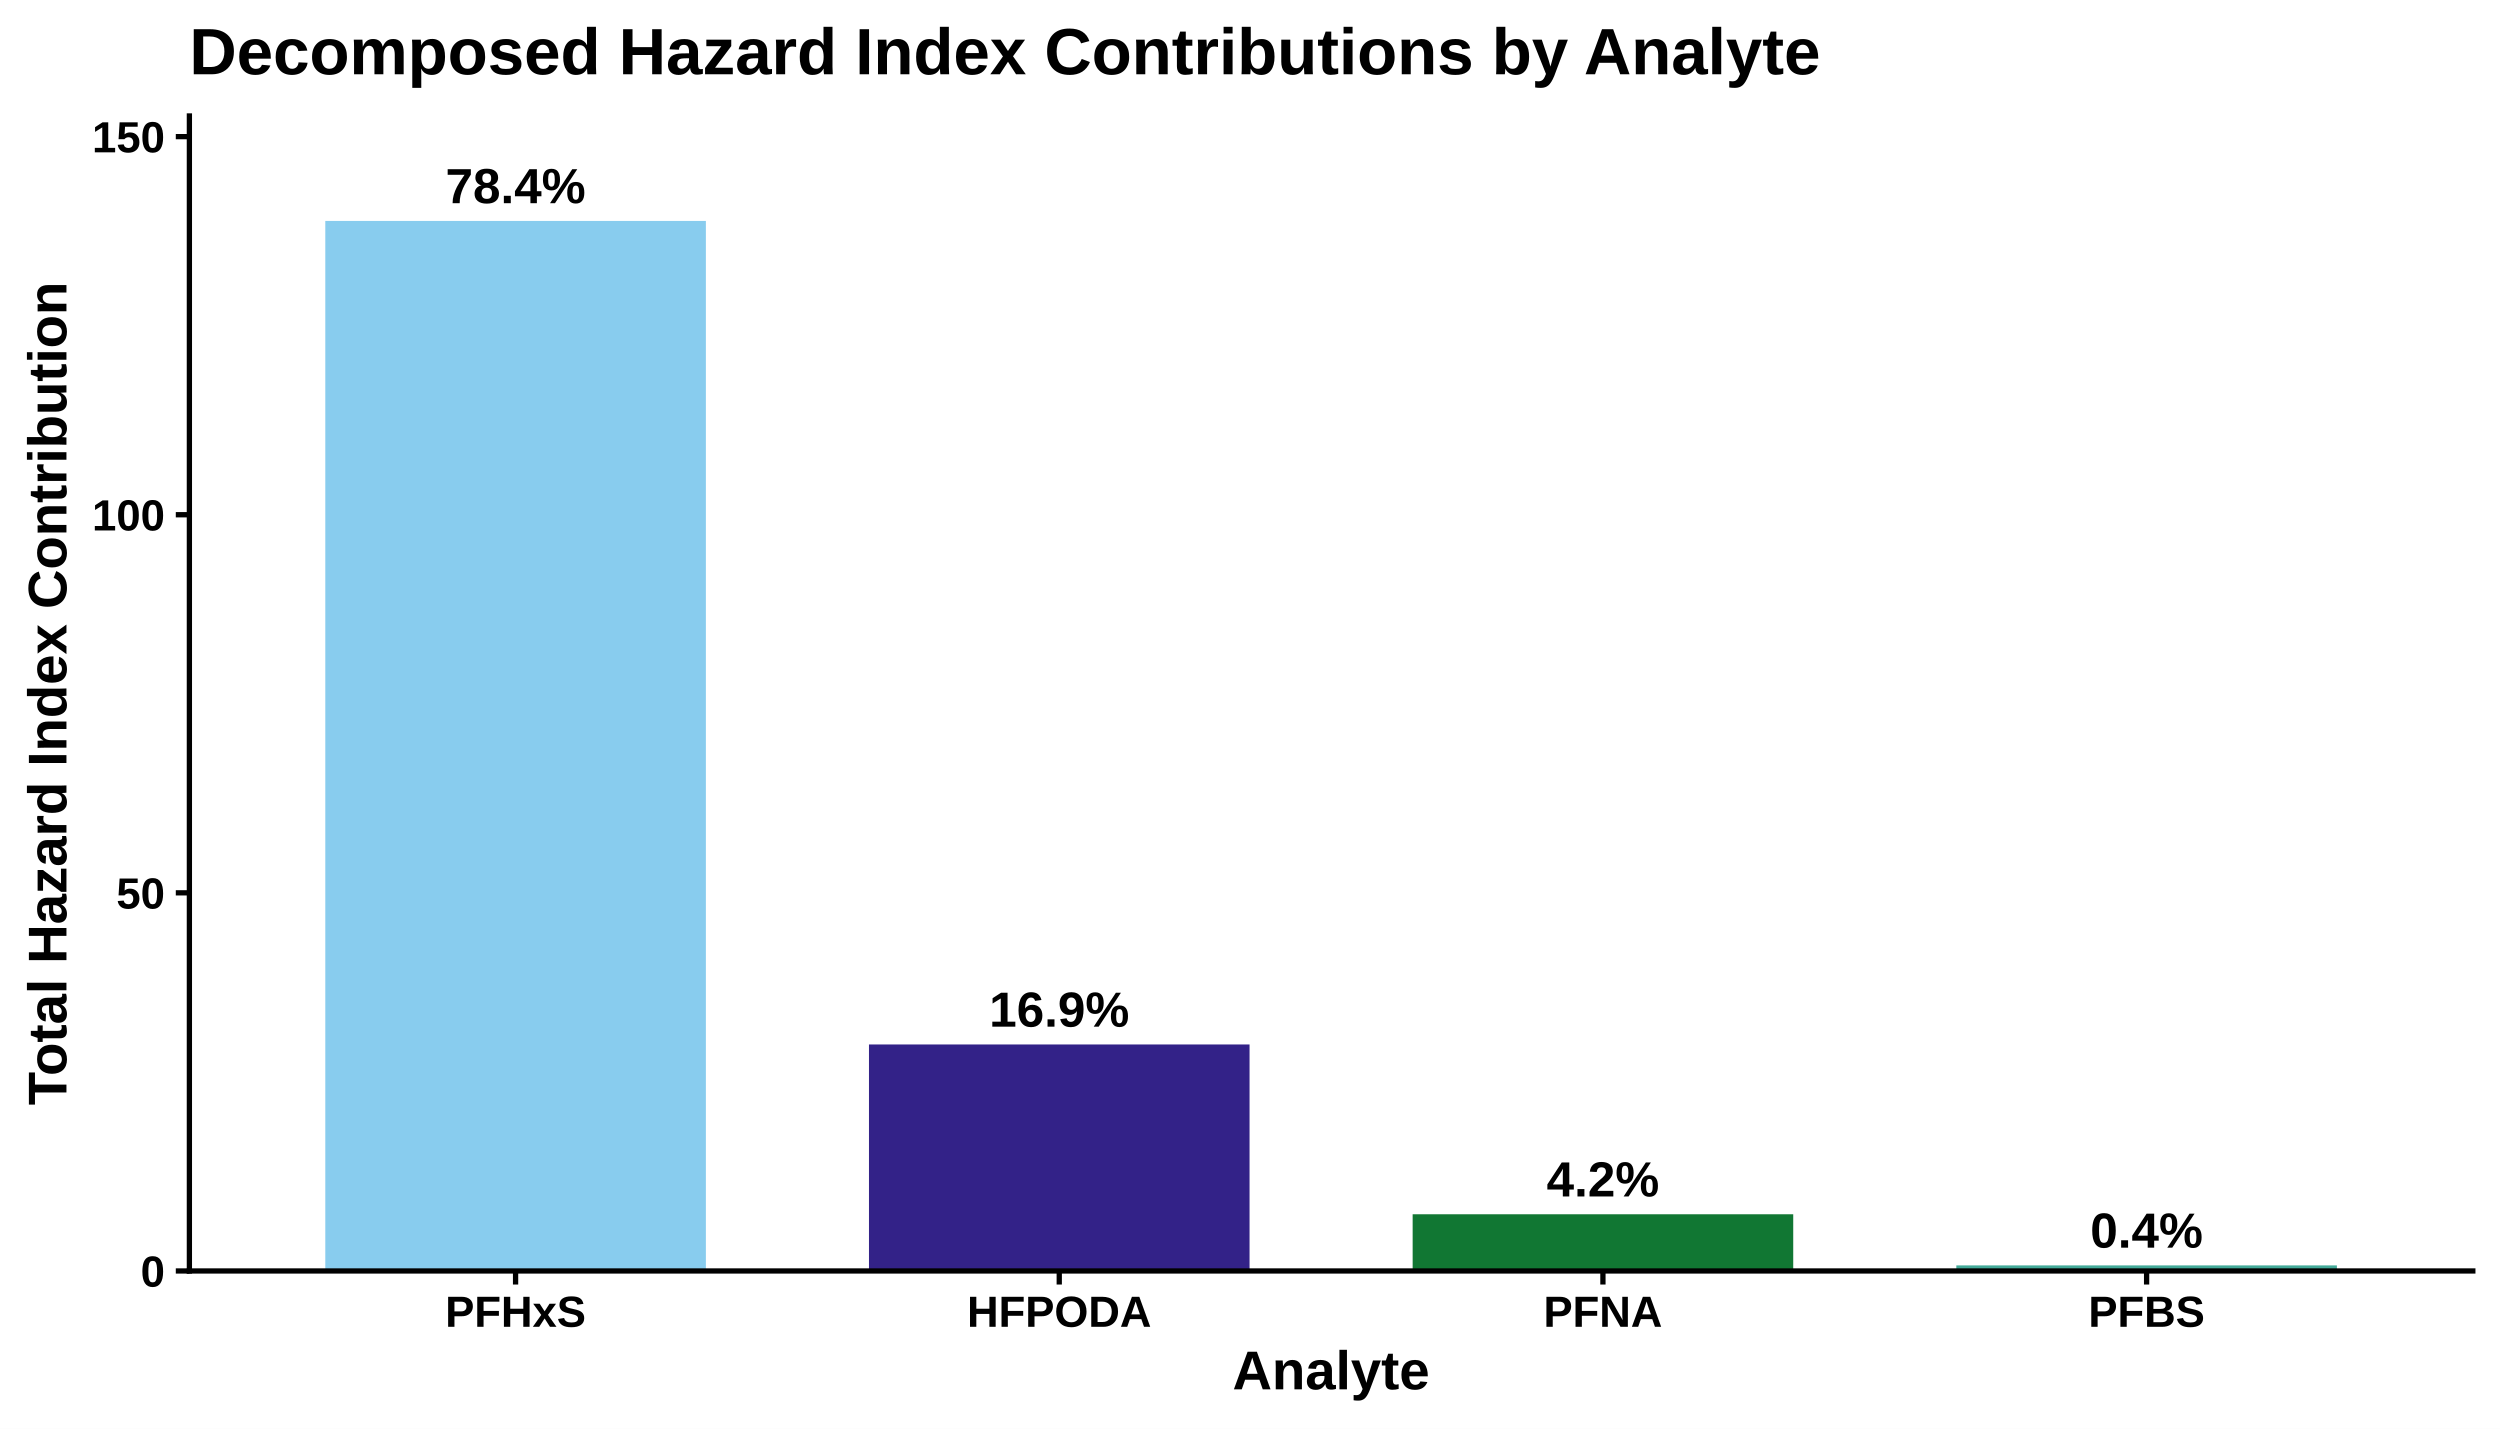
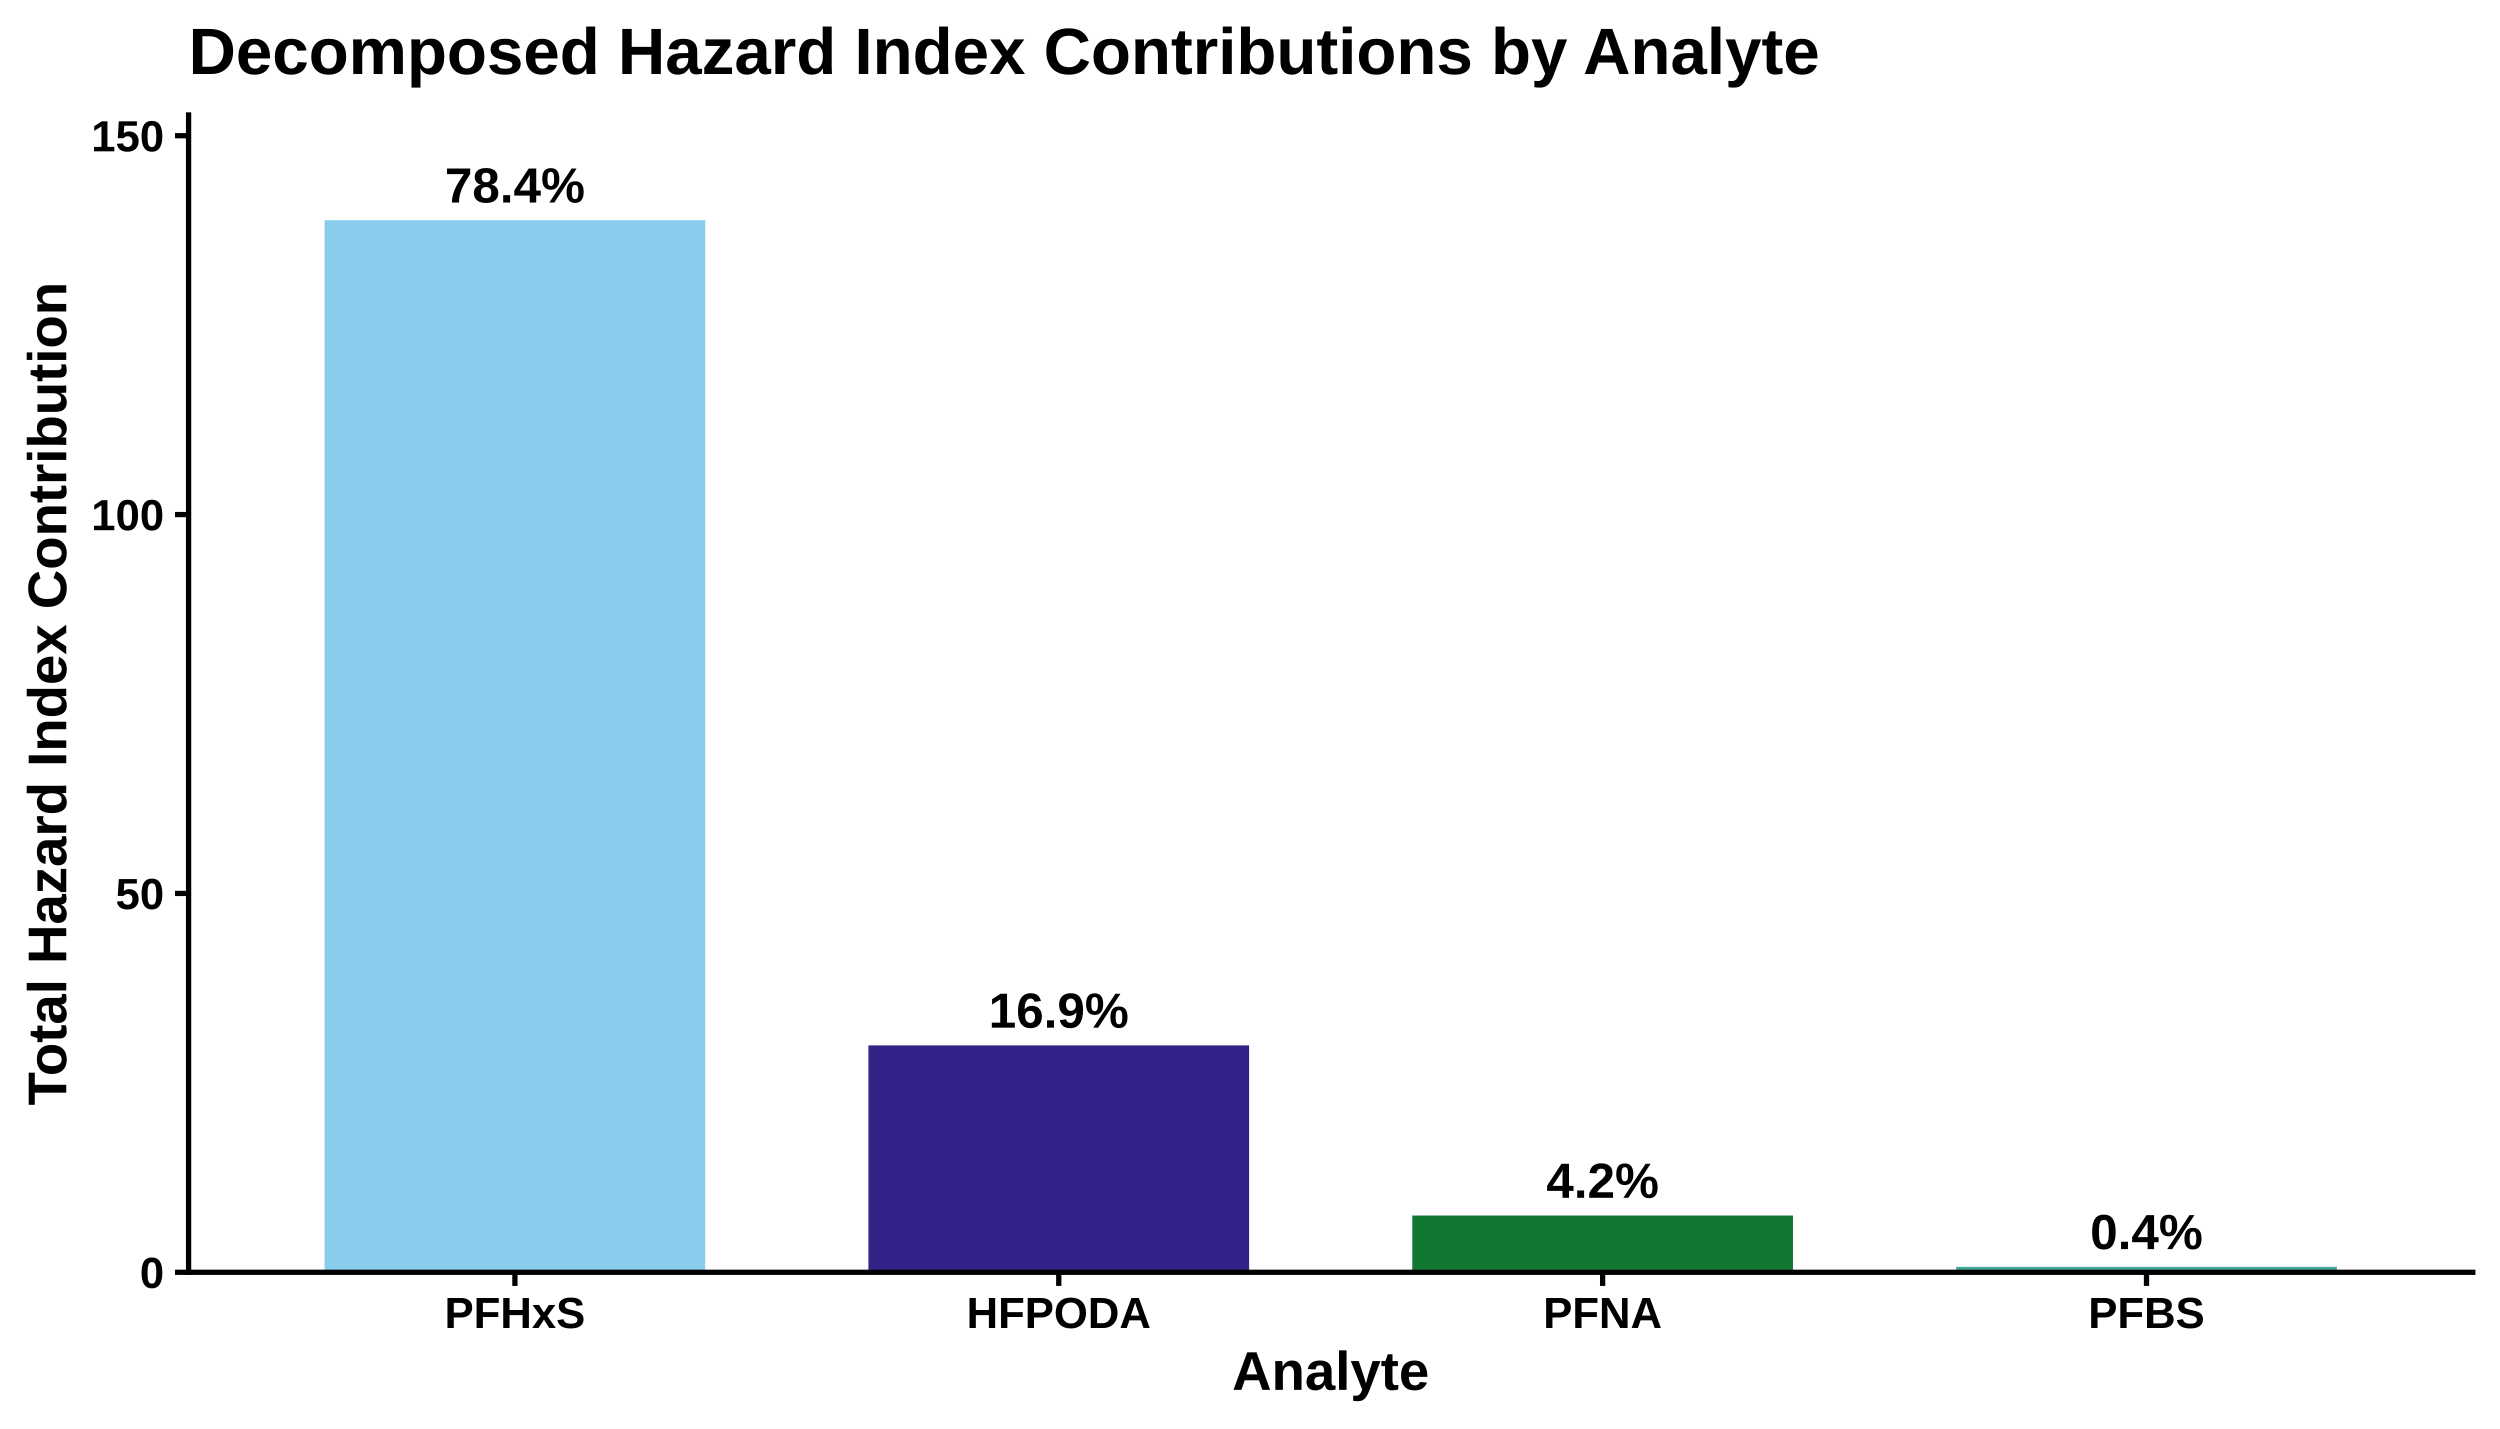
- <svg xmlns="http://www.w3.org/2000/svg" class="svglite" width="1008.00pt" height="576.00pt" viewBox="0 0 1008.00 576.00">
-   <defs>
-     <style type="text/css">
+ <svg xmlns="http://www.w3.org/2000/svg" width="1008.00pt" height="576.00pt" viewBox="0 0 1008.00 576.00">
+   <g class="svglite">
+     <defs>
+       <style type="text/css">
    .svglite line, .svglite polyline, .svglite polygon, .svglite path, .svglite rect, .svglite circle {
      fill: none;
      stroke: #000000;
      stroke-linecap: round;
      stroke-linejoin: round;
      stroke-miterlimit: 10.00;
    }
    .svglite text {
      white-space: pre;
    }
+     .svglite g.glyphgroup path {
+       fill: inherit;
+       stroke: none;
+     }
  </style>
-   </defs>
-   <rect width="100%" height="100%" style="stroke: none; fill: #FFFFFF;" />
-   <defs>
-     <clipPath id="cpMC4wMHwxMDA4LjAwfDAuMDB8NTc2LjAw">
-       <rect x="0.00" y="0.00" width="1008.00" height="576.00" />
-     </clipPath>
-   </defs>
-   <g clip-path="url(#cpMC4wMHwxMDA4LjAwfDAuMDB8NTc2LjAw)">
-     <rect x="0.00" y="0.00" width="1008.00" height="576.00" style="stroke-width: 2.13; stroke: none; fill: #FFFFFF;" />
-   </g>
-   <defs>
-     <clipPath id="cpNzYuMzZ8OTk3LjA0fDQ2Ljc1fDUxMi40NQ==">
-       <rect x="76.36" y="46.75" width="920.69" height="465.70" />
-     </clipPath>
-   </defs>
-   <g clip-path="url(#cpNzYuMzZ8OTk3LjA0fDQ2Ljc1fDUxMi40NQ==)">
-     <rect x="76.36" y="46.75" width="920.69" height="465.70" style="stroke-width: 2.13; stroke: none; fill: #FFFFFF;" />
-     <rect x="131.16" y="89.09" width="153.45" height="423.36" style="stroke-width: 2.13; stroke: none; stroke-linecap: butt; stroke-linejoin: miter; fill: #88CCEE;" />
-     <rect x="350.37" y="421.13" width="153.45" height="91.32" style="stroke-width: 2.13; stroke: none; stroke-linecap: butt; stroke-linejoin: miter; fill: #332288;" />
-     <rect x="569.58" y="489.58" width="153.45" height="22.87" style="stroke-width: 2.13; stroke: none; stroke-linecap: butt; stroke-linejoin: miter; fill: #117733;" />
-     <rect x="788.79" y="510.22" width="153.45" height="2.23" style="stroke-width: 2.13; stroke: none; stroke-linecap: butt; stroke-linejoin: miter; fill: #44AA99;" />
-     <text x="207.88" y="81.92" text-anchor="middle" style="font-size: 19.92px; font-weight: bold; font-family: &quot;Arial&quot;;" textLength="56.46px" lengthAdjust="spacingAndGlyphs">78.4%</text>
-     <text x="427.09" y="413.96" text-anchor="middle" style="font-size: 19.92px; font-weight: bold; font-family: &quot;Arial&quot;;" textLength="56.46px" lengthAdjust="spacingAndGlyphs">16.9%</text>
-     <text x="646.30" y="482.41" text-anchor="middle" style="font-size: 19.92px; font-weight: bold; font-family: &quot;Arial&quot;;" textLength="45.38px" lengthAdjust="spacingAndGlyphs">4.2%</text>
-     <text x="865.51" y="503.05" text-anchor="middle" style="font-size: 19.92px; font-weight: bold; font-family: &quot;Arial&quot;;" textLength="45.38px" lengthAdjust="spacingAndGlyphs">0.4%</text>
-   </g>
-   <g clip-path="url(#cpMC4wMHwxMDA4LjAwfDAuMDB8NTc2LjAw)">
-     <polyline points="76.36,512.45 76.36,46.75 " style="stroke-width: 2.13; stroke-linecap: square;" />
-     <text x="66.49" y="518.78" text-anchor="end" style="font-size: 17.60px; font-weight: bold; font-family: &quot;Arial&quot;;" textLength="9.78px" lengthAdjust="spacingAndGlyphs">0</text>
-     <text x="66.49" y="366.33" text-anchor="end" style="font-size: 17.60px; font-weight: bold; font-family: &quot;Arial&quot;;" textLength="19.57px" lengthAdjust="spacingAndGlyphs">50</text>
-     <text x="66.49" y="213.87" text-anchor="end" style="font-size: 17.60px; font-weight: bold; font-family: &quot;Arial&quot;;" textLength="29.35px" lengthAdjust="spacingAndGlyphs">100</text>
-     <text x="66.49" y="61.42" text-anchor="end" style="font-size: 17.60px; font-weight: bold; font-family: &quot;Arial&quot;;" textLength="29.35px" lengthAdjust="spacingAndGlyphs">150</text>
-     <polyline points="70.88,512.45 76.36,512.45 " style="stroke-width: 2.13; stroke-linecap: butt;" />
-     <polyline points="70.88,359.99 76.36,359.99 " style="stroke-width: 2.13; stroke-linecap: butt;" />
-     <polyline points="70.88,207.54 76.36,207.54 " style="stroke-width: 2.13; stroke-linecap: butt;" />
-     <polyline points="70.88,55.09 76.36,55.09 " style="stroke-width: 2.13; stroke-linecap: butt;" />
-     <polyline points="76.36,512.45 997.04,512.45 " style="stroke-width: 2.13; stroke-linecap: square;" />
-     <polyline points="207.88,517.93 207.88,512.45 " style="stroke-width: 2.13; stroke-linecap: butt;" />
-     <polyline points="427.09,517.93 427.09,512.45 " style="stroke-width: 2.13; stroke-linecap: butt;" />
-     <polyline points="646.30,517.93 646.30,512.45 " style="stroke-width: 2.13; stroke-linecap: butt;" />
-     <polyline points="865.51,517.93 865.51,512.45 " style="stroke-width: 2.13; stroke-linecap: butt;" />
-     <text x="207.88" y="534.97" text-anchor="middle" style="font-size: 17.60px; font-weight: bold; font-family: &quot;Arial&quot;;" textLength="56.71px" lengthAdjust="spacingAndGlyphs">PFHxS</text>
-     <text x="427.09" y="534.97" text-anchor="middle" style="font-size: 17.60px; font-weight: bold; font-family: &quot;Arial&quot;;" textLength="74.30px" lengthAdjust="spacingAndGlyphs">HFPODA</text>
-     <text x="646.30" y="534.97" text-anchor="middle" style="font-size: 17.60px; font-weight: bold; font-family: &quot;Arial&quot;;" textLength="47.90px" lengthAdjust="spacingAndGlyphs">PFNA</text>
-     <text x="865.51" y="534.97" text-anchor="middle" style="font-size: 17.60px; font-weight: bold; font-family: &quot;Arial&quot;;" textLength="46.93px" lengthAdjust="spacingAndGlyphs">PFBS</text>
-     <text x="536.70" y="560.17" text-anchor="middle" style="font-size: 22.00px; font-weight: bold; font-family: &quot;Arial&quot;;" textLength="79.50px" lengthAdjust="spacingAndGlyphs">Analyte</text>
-     <text transform="translate(26.79,279.60) rotate(-90)" text-anchor="middle" style="font-size: 22.00px; font-weight: bold; font-family: &quot;Arial&quot;;" textLength="333.75px" lengthAdjust="spacingAndGlyphs">Total Hazard Index Contribution</text>
-     <text x="76.36" y="29.95" style="font-size: 26.40px; font-weight: bold; font-family: &quot;Arial&quot;;" textLength="658.32px" lengthAdjust="spacingAndGlyphs">Decomposed Hazard Index Contributions by Analyte</text>
+     </defs>
+     <rect width="100%" height="100%" style="stroke: none; fill: #FFFFFF;" />
+     <defs>
+       <clipPath id="cpMC4wMHwxMDA4LjAwfDAuMDB8NTc2LjAw">
+         <rect x="0.00" y="0.00" width="1008.00" height="576.00" />
+       </clipPath>
+     </defs>
+     <g clip-path="url(#cpMC4wMHwxMDA4LjAwfDAuMDB8NTc2LjAw)">
+       <rect x="0.00" y="0.00" width="1008.00" height="576.00" style="stroke-width: 2.13; stroke: none; fill: #FFFFFF;" />
+     </g>
+     <defs>
+       <clipPath id="cpNzYuMDR8OTk3LjA0fDQ2LjM3fDUxMy4wMA==">
+         <rect x="76.04" y="46.37" width="921.01" height="466.63" />
+       </clipPath>
+     </defs>
+     <g clip-path="url(#cpNzYuMDR8OTk3LjA0fDQ2LjM3fDUxMy4wMA==)">
+       <rect x="76.04" y="46.37" width="921.01" height="466.63" style="stroke-width: 2.13; stroke: none; fill: #FFFFFF;" />
+       <rect x="130.86" y="88.79" width="153.50" height="424.21" style="stroke-width: 2.13; stroke: none; stroke-linecap: butt; stroke-linejoin: miter; fill: #88CCEE;" />
+       <rect x="350.14" y="421.50" width="153.50" height="91.50" style="stroke-width: 2.13; stroke: none; stroke-linecap: butt; stroke-linejoin: miter; fill: #332288;" />
+       <rect x="569.43" y="490.09" width="153.50" height="22.91" style="stroke-width: 2.13; stroke: none; stroke-linecap: butt; stroke-linejoin: miter; fill: #117733;" />
+       <rect x="788.72" y="510.77" width="153.50" height="2.23" style="stroke-width: 2.13; stroke: none; stroke-linecap: butt; stroke-linejoin: miter; fill: #44AA99;" />
+       <text x="207.61" y="81.66" text-anchor="middle" style="font-size: 19.92px; font-weight: bold; font-family: &quot;Arial&quot;;" textLength="56.47px" lengthAdjust="spacingAndGlyphs">78.4%</text>
+       <text x="426.89" y="414.37" text-anchor="middle" style="font-size: 19.92px; font-weight: bold; font-family: &quot;Arial&quot;;" textLength="56.47px" lengthAdjust="spacingAndGlyphs">16.9%</text>
+       <text x="646.18" y="482.96" text-anchor="middle" style="font-size: 19.92px; font-weight: bold; font-family: &quot;Arial&quot;;" textLength="45.39px" lengthAdjust="spacingAndGlyphs">4.2%</text>
+       <text x="865.47" y="503.64" text-anchor="middle" style="font-size: 19.92px; font-weight: bold; font-family: &quot;Arial&quot;;" textLength="45.39px" lengthAdjust="spacingAndGlyphs">0.4%</text>
+     </g>
+     <g clip-path="url(#cpMC4wMHwxMDA4LjAwfDAuMDB8NTc2LjAw)">
+       <polyline points="76.04,513.00 76.04,46.37 " style="stroke-width: 2.13; stroke-linecap: square;" />
+       <text x="66.17" y="519.30" text-anchor="end" style="font-size: 17.60px; font-weight: bold; font-family: &quot;Arial&quot;;" textLength="9.78px" lengthAdjust="spacingAndGlyphs">0</text>
+       <text x="66.17" y="366.54" text-anchor="end" style="font-size: 17.60px; font-weight: bold; font-family: &quot;Arial&quot;;" textLength="19.56px" lengthAdjust="spacingAndGlyphs">50</text>
+       <text x="66.17" y="213.78" text-anchor="end" style="font-size: 17.60px; font-weight: bold; font-family: &quot;Arial&quot;;" textLength="29.34px" lengthAdjust="spacingAndGlyphs">100</text>
+       <text x="66.17" y="61.02" text-anchor="end" style="font-size: 17.60px; font-weight: bold; font-family: &quot;Arial&quot;;" textLength="29.34px" lengthAdjust="spacingAndGlyphs">150</text>
+       <polyline points="70.56,513.00 76.04,513.00 " style="stroke-width: 2.13; stroke-linecap: butt;" />
+       <polyline points="70.56,360.24 76.04,360.24 " style="stroke-width: 2.13; stroke-linecap: butt;" />
+       <polyline points="70.56,207.48 76.04,207.48 " style="stroke-width: 2.13; stroke-linecap: butt;" />
+       <polyline points="70.56,54.72 76.04,54.72 " style="stroke-width: 2.13; stroke-linecap: butt;" />
+       <polyline points="76.04,513.00 997.04,513.00 " style="stroke-width: 2.13; stroke-linecap: square;" />
+       <polyline points="207.61,518.48 207.61,513.00 " style="stroke-width: 2.13; stroke-linecap: butt;" />
+       <polyline points="426.89,518.48 426.89,513.00 " style="stroke-width: 2.13; stroke-linecap: butt;" />
+       <polyline points="646.18,518.48 646.18,513.00 " style="stroke-width: 2.13; stroke-linecap: butt;" />
+       <polyline points="865.47,518.48 865.47,513.00 " style="stroke-width: 2.13; stroke-linecap: butt;" />
+       <text x="207.61" y="535.46" text-anchor="middle" style="font-size: 17.60px; font-weight: bold; font-family: &quot;Arial&quot;;" textLength="56.70px" lengthAdjust="spacingAndGlyphs">PFHxS</text>
+       <text x="426.89" y="535.46" text-anchor="middle" style="font-size: 17.60px; font-weight: bold; font-family: &quot;Arial&quot;;" textLength="74.28px" lengthAdjust="spacingAndGlyphs">HFPODA</text>
+       <text x="646.18" y="535.46" text-anchor="middle" style="font-size: 17.60px; font-weight: bold; font-family: &quot;Arial&quot;;" textLength="47.89px" lengthAdjust="spacingAndGlyphs">PFNA</text>
+       <text x="865.47" y="535.46" text-anchor="middle" style="font-size: 17.60px; font-weight: bold; font-family: &quot;Arial&quot;;" textLength="46.92px" lengthAdjust="spacingAndGlyphs">PFBS</text>
+       <text x="536.54" y="560.40" text-anchor="middle" style="font-size: 22.00px; font-weight: bold; font-family: &quot;Arial&quot;;" textLength="79.47px" lengthAdjust="spacingAndGlyphs">Analyte</text>
+       <text transform="translate(26.71,279.68) rotate(-90)" text-anchor="middle" style="font-size: 22.00px; font-weight: bold; font-family: &quot;Arial&quot;;" textLength="332.02px" lengthAdjust="spacingAndGlyphs">Total Hazard Index Contribution</text>
+       <text x="76.04" y="29.85" style="font-size: 26.40px; font-weight: bold; font-family: &quot;Arial&quot;;" textLength="657.38px" lengthAdjust="spacingAndGlyphs">Decomposed Hazard Index Contributions by Analyte</text>
+     </g>
  </g>
</svg>
